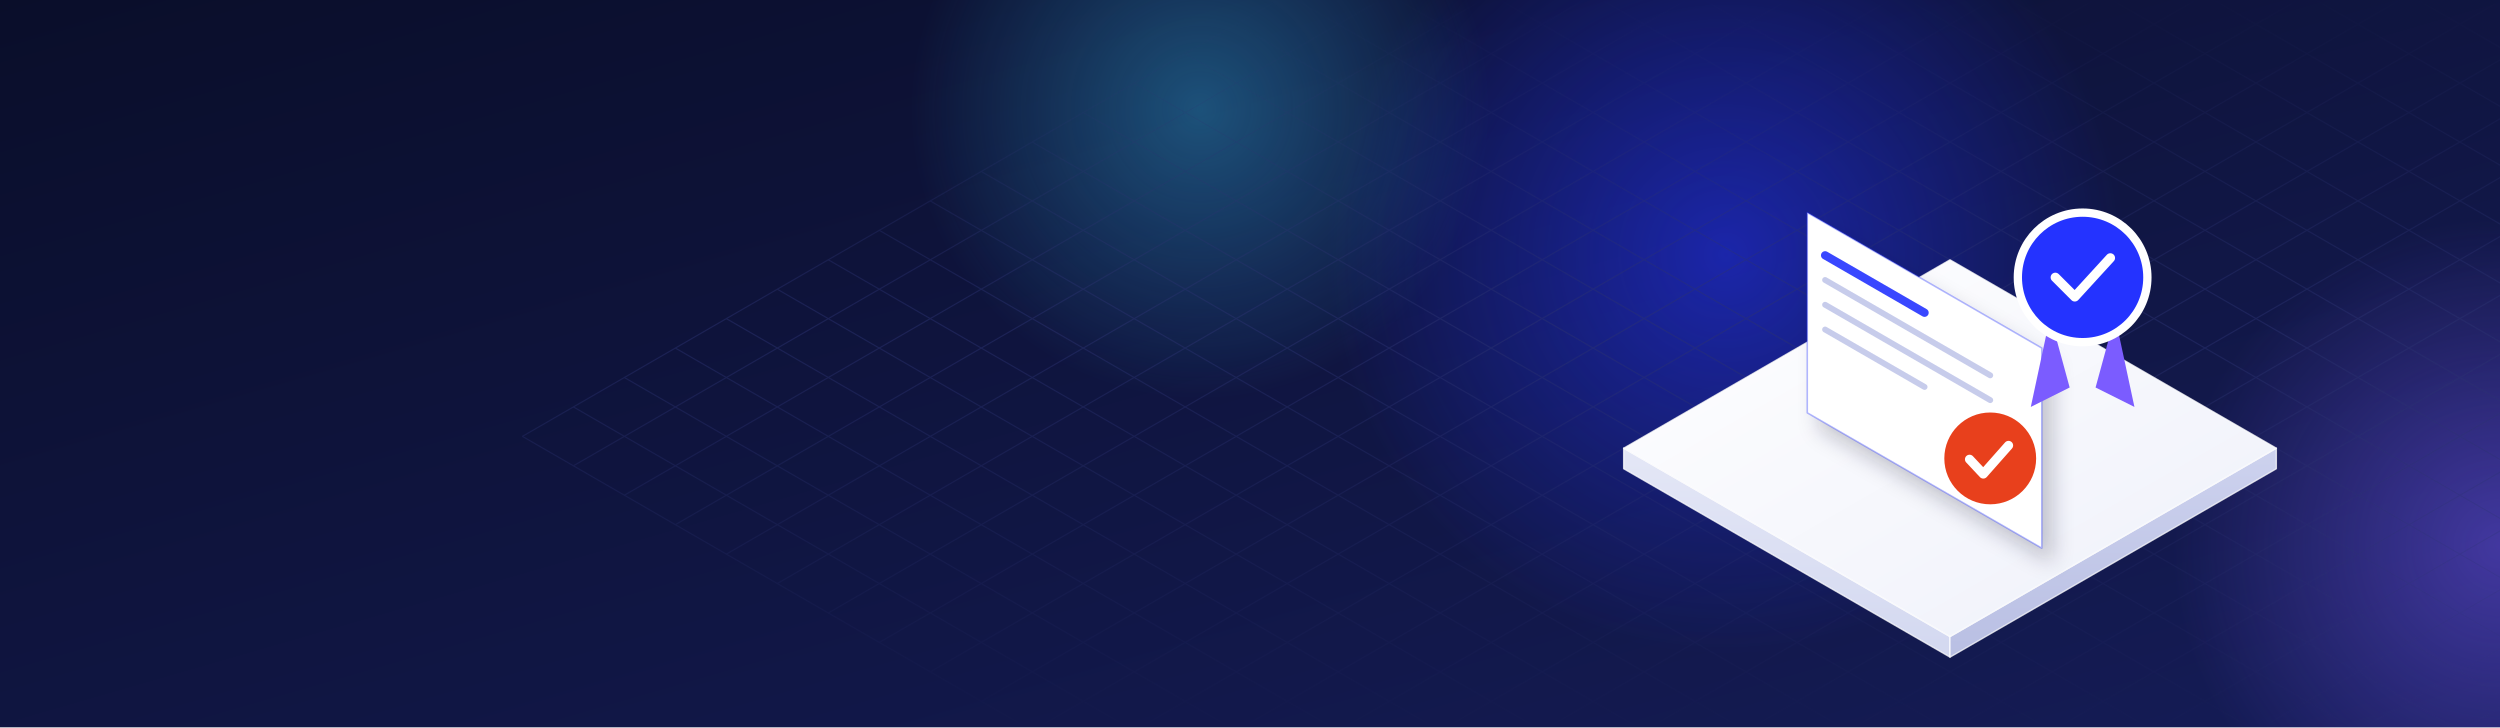
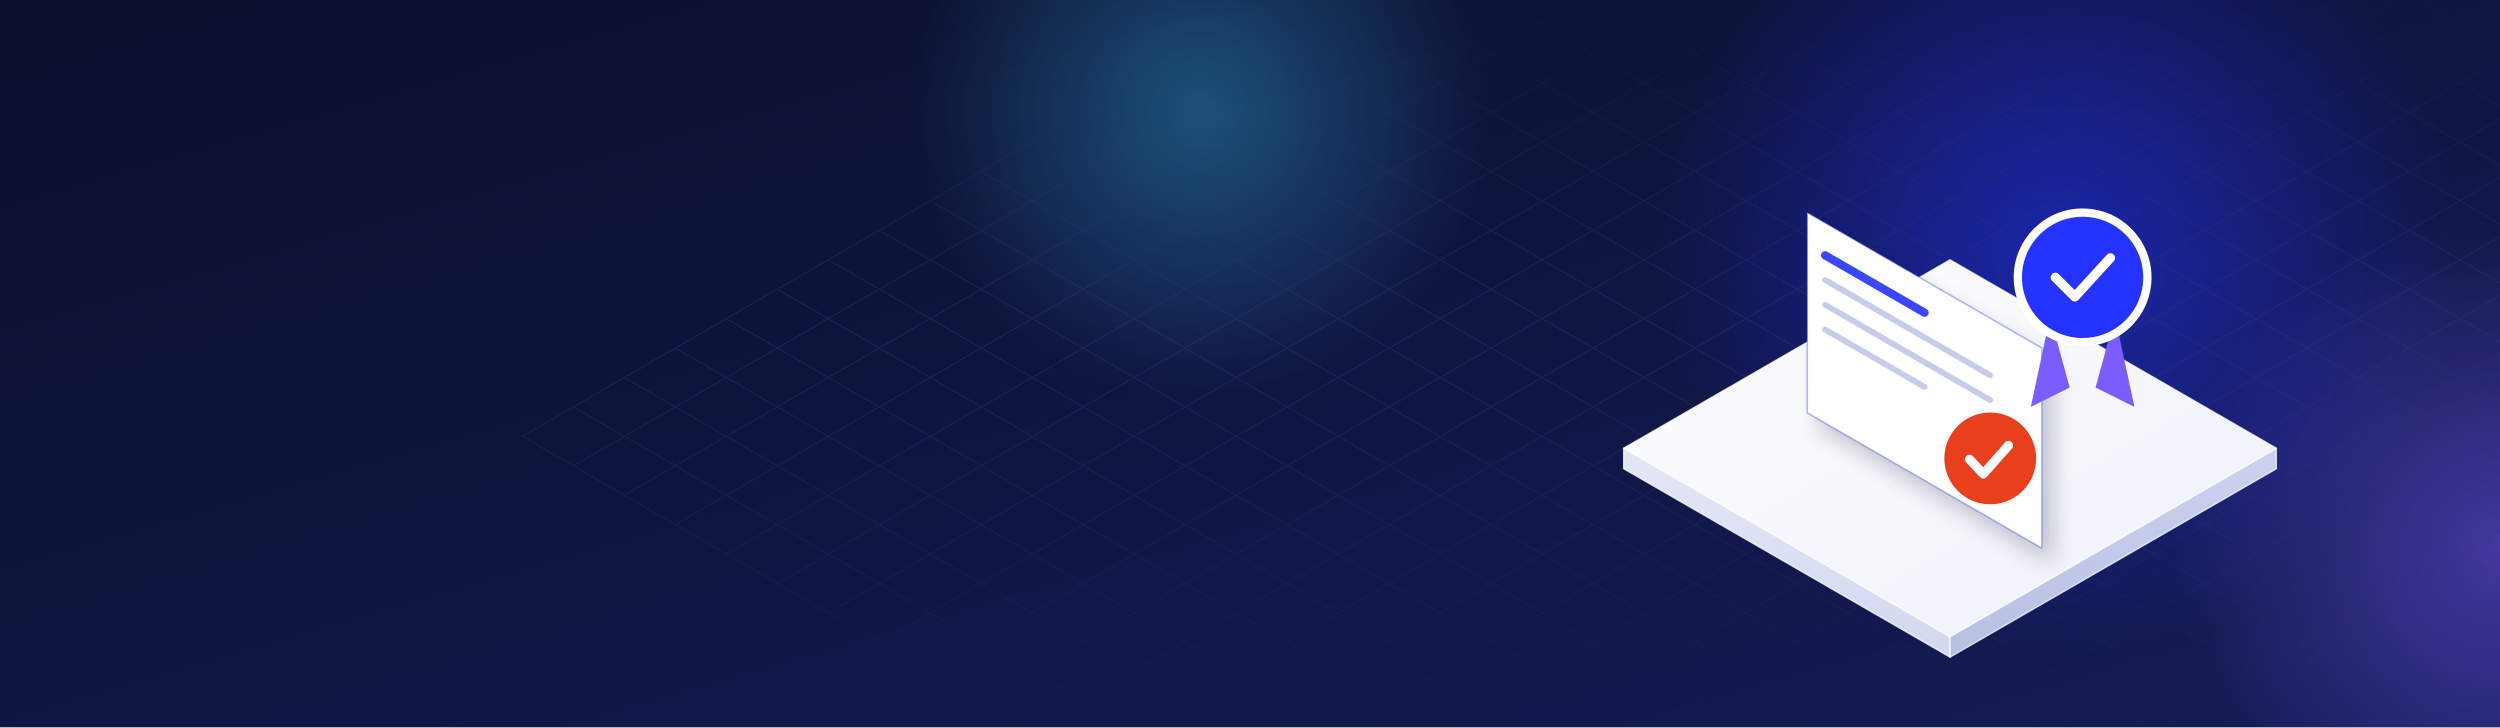
<svg xmlns="http://www.w3.org/2000/svg" viewBox="0 0 2200 640" preserveAspectRatio="xMidYMid slice">
  <defs>
    <linearGradient id="gBg" x1="0" y1="0" x2="1" y2="1">
      <stop offset="0" stop-color="#0A0E2A" />
      <stop offset="1" stop-color="#151C57" />
    </linearGradient>
    <radialGradient id="gB1">
      <stop offset="0" stop-color="#2433FF" stop-opacity="0.55" />
      <stop offset="1" stop-color="#2433FF" stop-opacity="0" />
    </radialGradient>
    <radialGradient id="gB2">
      <stop offset="0" stop-color="#7B5CFF" stop-opacity="0.45" />
      <stop offset="1" stop-color="#7B5CFF" stop-opacity="0" />
    </radialGradient>
    <radialGradient id="gB3">
      <stop offset="0" stop-color="#38C6F4" stop-opacity="0.35" />
      <stop offset="1" stop-color="#38C6F4" stop-opacity="0" />
    </radialGradient>
    <radialGradient id="gGlow">
      <stop offset="0" stop-color="#8D98FF" stop-opacity=".55" />
      <stop offset="1" stop-color="#8D98FF" stop-opacity="0" />
    </radialGradient>
    <linearGradient id="gTop" x1="0" y1="0" x2="1" y2="1">
      <stop offset="0" stop-color="#FFFFFF" />
      <stop offset="1" stop-color="#D9DDFF" />
    </linearGradient>
    <linearGradient id="gLeft" x1="0" y1="0" x2="0" y2="1">
      <stop offset="0" stop-color="#6E79FF" stop-opacity=".95" />
      <stop offset="1" stop-color="#2433FF" stop-opacity=".9" />
    </linearGradient>
    <linearGradient id="gRight" x1="0" y1="0" x2="0" y2="1">
      <stop offset="0" stop-color="#2433FF" stop-opacity=".95" />
      <stop offset="1" stop-color="#121A8F" stop-opacity=".95" />
    </linearGradient>
    <linearGradient id="gLeftV" x1="0" y1="0" x2="0" y2="1">
      <stop offset="0" stop-color="#A58CFF" />
      <stop offset="1" stop-color="#7B5CFF" />
    </linearGradient>
    <linearGradient id="gRightV" x1="0" y1="0" x2="0" y2="1">
      <stop offset="0" stop-color="#7B5CFF" />
      <stop offset="1" stop-color="#4B2FC9" />
    </linearGradient>
    <linearGradient id="gLeftC" x1="0" y1="0" x2="0" y2="1">
      <stop offset="0" stop-color="#8BE0FF" />
      <stop offset="1" stop-color="#38C6F4" />
    </linearGradient>
    <linearGradient id="gRightC" x1="0" y1="0" x2="0" y2="1">
      <stop offset="0" stop-color="#38C6F4" />
      <stop offset="1" stop-color="#1C8FC4" />
    </linearGradient>
    <linearGradient id="gLeftR" x1="0" y1="0" x2="0" y2="1">
      <stop offset="0" stop-color="#FF8A6A" />
      <stop offset="1" stop-color="#E8401C" />
    </linearGradient>
    <linearGradient id="gRightR" x1="0" y1="0" x2="0" y2="1">
      <stop offset="0" stop-color="#E8401C" />
      <stop offset="1" stop-color="#A82A0E" />
    </linearGradient>
    <linearGradient id="gTopW" x1="0" y1="0" x2="1" y2="1">
      <stop offset="0" stop-color="#FFFFFF" />
      <stop offset="1" stop-color="#EEF0FA" />
    </linearGradient>
    <linearGradient id="gLeftW" x1="0" y1="0" x2="0" y2="1">
      <stop offset="0" stop-color="#E4E7F6" />
      <stop offset="1" stop-color="#D3D8F0" />
    </linearGradient>
    <linearGradient id="gRightW" x1="0" y1="0" x2="0" y2="1">
      <stop offset="0" stop-color="#CDD2EE" />
      <stop offset="1" stop-color="#B9BFE3" />
    </linearGradient>
    <linearGradient id="gFade" x1="0" y1="0" x2="0" y2="1">
      <stop offset="0" stop-color="#fff" stop-opacity="0" />
      <stop offset=".45" stop-color="#fff" stop-opacity="1" />
      <stop offset="1" stop-color="#fff" stop-opacity="0" />
    </linearGradient>
    <mask id="mGrid">
      <rect width="100%" height="100%" fill="url(#gFade)" />
    </mask>
    <filter id="fSoft" x="-50%" y="-50%" width="200%" height="200%">
      <feGaussianBlur stdDeviation="9" />
    </filter>
  </defs>
  <defs>
    <radialGradient id="gNode0" cx=".35" cy=".3">
      <stop offset="0" stop-color="#fff" />
      <stop offset=".35" stop-color="#2433FF" />
      <stop offset="1" stop-color="#121A8F" />
    </radialGradient>
    <radialGradient id="gNode1" cx=".35" cy=".3">
      <stop offset="0" stop-color="#fff" />
      <stop offset=".35" stop-color="#7B5CFF" />
      <stop offset="1" stop-color="#4B2FC9" />
    </radialGradient>
    <radialGradient id="gNode2" cx=".35" cy=".3">
      <stop offset="0" stop-color="#fff" />
      <stop offset=".35" stop-color="#38C6F4" />
      <stop offset="1" stop-color="#1C8FC4" />
    </radialGradient>
  </defs>
  <rect width="100%" height="100%" fill="url(#gBg)" />
-   <circle cx="1518.7" cy="224" r="352" fill="url(#gB1)" />
+   <circle cx="1811.7" cy="224" r="352" fill="url(#gB1)" />
  <circle cx="2200" cy="480" r="288" fill="url(#gB2)" />
  <circle cx="1056" cy="96" r="256" fill="url(#gB3)" />
  <g stroke="#2A3170" stroke-width="1" opacity="0.5" mask="url(#mGrid)">
    <line x1="1716" y1="-341.3" x2="459.7" y2="384" />
    <line x1="1716" y1="-341.3" x2="2972.3" y2="384" />
    <line x1="1760.9" y1="-315.4" x2="504.6" y2="409.9" />
    <line x1="1671.1" y1="-315.4" x2="2927.4" y2="409.9" />
    <line x1="1805.7" y1="-289.5" x2="549.4" y2="435.8" />
    <line x1="1626.3" y1="-289.5" x2="2882.6" y2="435.8" />
    <line x1="1850.6" y1="-263.6" x2="594.3" y2="461.7" />
    <line x1="1581.4" y1="-263.6" x2="2837.7" y2="461.7" />
    <line x1="1895.5" y1="-237.7" x2="639.2" y2="487.6" />
    <line x1="1536.5" y1="-237.7" x2="2792.8" y2="487.6" />
    <line x1="1940.3" y1="-211.8" x2="684" y2="513.5" />
    <line x1="1491.7" y1="-211.8" x2="2748" y2="513.5" />
    <line x1="1985.2" y1="-185.9" x2="728.9" y2="539.4" />
    <line x1="1446.8" y1="-185.9" x2="2703.1" y2="539.4" />
    <line x1="2030.1" y1="-160" x2="773.8" y2="565.3" />
    <line x1="1401.9" y1="-160" x2="2658.2" y2="565.3" />
    <line x1="2074.9" y1="-134.1" x2="818.6" y2="591.2" />
    <line x1="1357.1" y1="-134.1" x2="2613.4" y2="591.2" />
    <line x1="2119.8" y1="-108.2" x2="863.5" y2="617.1" />
    <line x1="1312.2" y1="-108.2" x2="2568.5" y2="617.1" />
    <line x1="2164.7" y1="-82.3" x2="908.4" y2="643" />
    <line x1="1267.3" y1="-82.3" x2="2523.6" y2="643" />
    <line x1="2209.6" y1="-56.4" x2="953.2" y2="669" />
    <line x1="1222.4" y1="-56.4" x2="2478.8" y2="669" />
    <line x1="2254.4" y1="-30.5" x2="998.1" y2="694.9" />
    <line x1="1177.6" y1="-30.5" x2="2433.9" y2="694.9" />
    <line x1="2299.3" y1="-4.6" x2="1043" y2="720.8" />
    <line x1="1132.7" y1="-4.6" x2="2389" y2="720.8" />
    <line x1="2344.2" y1="21.3" x2="1087.8" y2="746.7" />
    <line x1="1087.8" y1="21.3" x2="2344.2" y2="746.7" />
    <line x1="2389" y1="47.2" x2="1132.7" y2="772.6" />
    <line x1="1043" y1="47.2" x2="2299.3" y2="772.6" />
    <line x1="2433.9" y1="73.1" x2="1177.6" y2="798.5" />
    <line x1="998.1" y1="73.1" x2="2254.4" y2="798.5" />
    <line x1="2478.8" y1="99" x2="1222.4" y2="824.4" />
    <line x1="953.2" y1="99" x2="2209.6" y2="824.4" />
    <line x1="2523.6" y1="125" x2="1267.3" y2="850.3" />
    <line x1="908.4" y1="125" x2="2164.7" y2="850.3" />
    <line x1="2568.5" y1="150.9" x2="1312.2" y2="876.2" />
    <line x1="863.5" y1="150.9" x2="2119.8" y2="876.2" />
    <line x1="2613.4" y1="176.8" x2="1357.1" y2="902.1" />
    <line x1="818.6" y1="176.8" x2="2074.9" y2="902.1" />
    <line x1="2658.2" y1="202.7" x2="1401.9" y2="928" />
    <line x1="773.8" y1="202.7" x2="2030.1" y2="928" />
    <line x1="2703.1" y1="228.6" x2="1446.8" y2="953.9" />
    <line x1="728.9" y1="228.6" x2="1985.2" y2="953.9" />
    <line x1="2748" y1="254.5" x2="1491.7" y2="979.8" />
    <line x1="684" y1="254.5" x2="1940.3" y2="979.8" />
    <line x1="2792.8" y1="280.4" x2="1536.5" y2="1005.7" />
    <line x1="639.2" y1="280.4" x2="1895.5" y2="1005.7" />
    <line x1="2837.7" y1="306.3" x2="1581.4" y2="1031.6" />
    <line x1="594.3" y1="306.3" x2="1850.6" y2="1031.6" />
    <line x1="2882.6" y1="332.2" x2="1626.3" y2="1057.5" />
    <line x1="549.4" y1="332.2" x2="1805.7" y2="1057.5" />
    <line x1="2927.4" y1="358.1" x2="1671.1" y2="1083.4" />
    <line x1="504.6" y1="358.1" x2="1760.9" y2="1083.4" />
    <line x1="2972.3" y1="384" x2="1716" y2="1109.3" />
    <line x1="459.7" y1="384" x2="1716" y2="1109.3" />
  </g>
  <g>
    <polygon points="1428.8,412.5 1716,578.3 1716,560.2 1428.8,394.4" fill="url(#gLeftW)" stroke="rgba(255,255,255,.75)" stroke-width="1.2" stroke-linejoin="round" />
    <polygon points="2003.2,412.5 1716,578.3 1716,560.2 2003.2,394.4" fill="url(#gRightW)" stroke="rgba(255,255,255,.75)" stroke-width="1.2" stroke-linejoin="round" />
    <polygon points="1716,228.6 2003.2,394.4 1716,560.2 1428.8,394.4" fill="url(#gTopW)" stroke="rgba(255,255,255,.75)" stroke-width="1.2" stroke-linejoin="round" />
  </g>
  <g>
    <polygon points="1590.4,363.3 1796.8,482.4 1796.8,306.3 1590.4,187.1" fill="#0A0E2A" opacity=".22" transform="translate(10,14)" filter="url(#fSoft)" />
    <polygon points="1590.4,363.3 1796.8,482.4 1796.8,306.3 1590.4,187.1" fill="#FFFFFF" stroke="rgba(36,51,255,.35)" stroke-width="1.4" stroke-linejoin="round" />
    <line x1="1606.1" y1="224.7" x2="1693.6" y2="275.2" stroke="#2433FF" stroke-width="7.3" stroke-linecap="round" opacity=".9" />
    <line x1="1606.1" y1="246.4" x2="1751.4" y2="330.3" stroke="#B9BFE6" stroke-width="5.2" stroke-linecap="round" opacity=".8" />
    <line x1="1606.1" y1="268.2" x2="1751.4" y2="352.1" stroke="#B9BFE6" stroke-width="5.2" stroke-linecap="round" opacity=".8" />
    <line x1="1606.1" y1="290" x2="1693.6" y2="340.5" stroke="#B9BFE6" stroke-width="5.2" stroke-linecap="round" opacity=".8" />
    <circle cx="1751.4" cy="403.4" r="40.4" fill="#E8401C" />
    <path d="M1733.2 404.2 l12.1 12.9 l22.2 -25.1" fill="none" stroke="#fff" stroke-width="8.1" stroke-linecap="round" stroke-linejoin="round" />
  </g>
  <g>
    <path d="M1804.2 278.3 l-17.1 79.8 l34.2 -17.1 z M1861.2 278.3 l17.1 79.8 l-34.2 -17.1 z" fill="#7B5CFF" />
    <circle cx="1832.7" cy="244.1" r="57" fill="#2433FF" stroke="#fff" stroke-width="7.3" />
    <path d="M1808.7 244.1 l17.1 17.1 l31.3 -34.2" fill="none" stroke="#fff" stroke-width="8.3" stroke-linecap="round" stroke-linejoin="round" />
  </g>
</svg>
